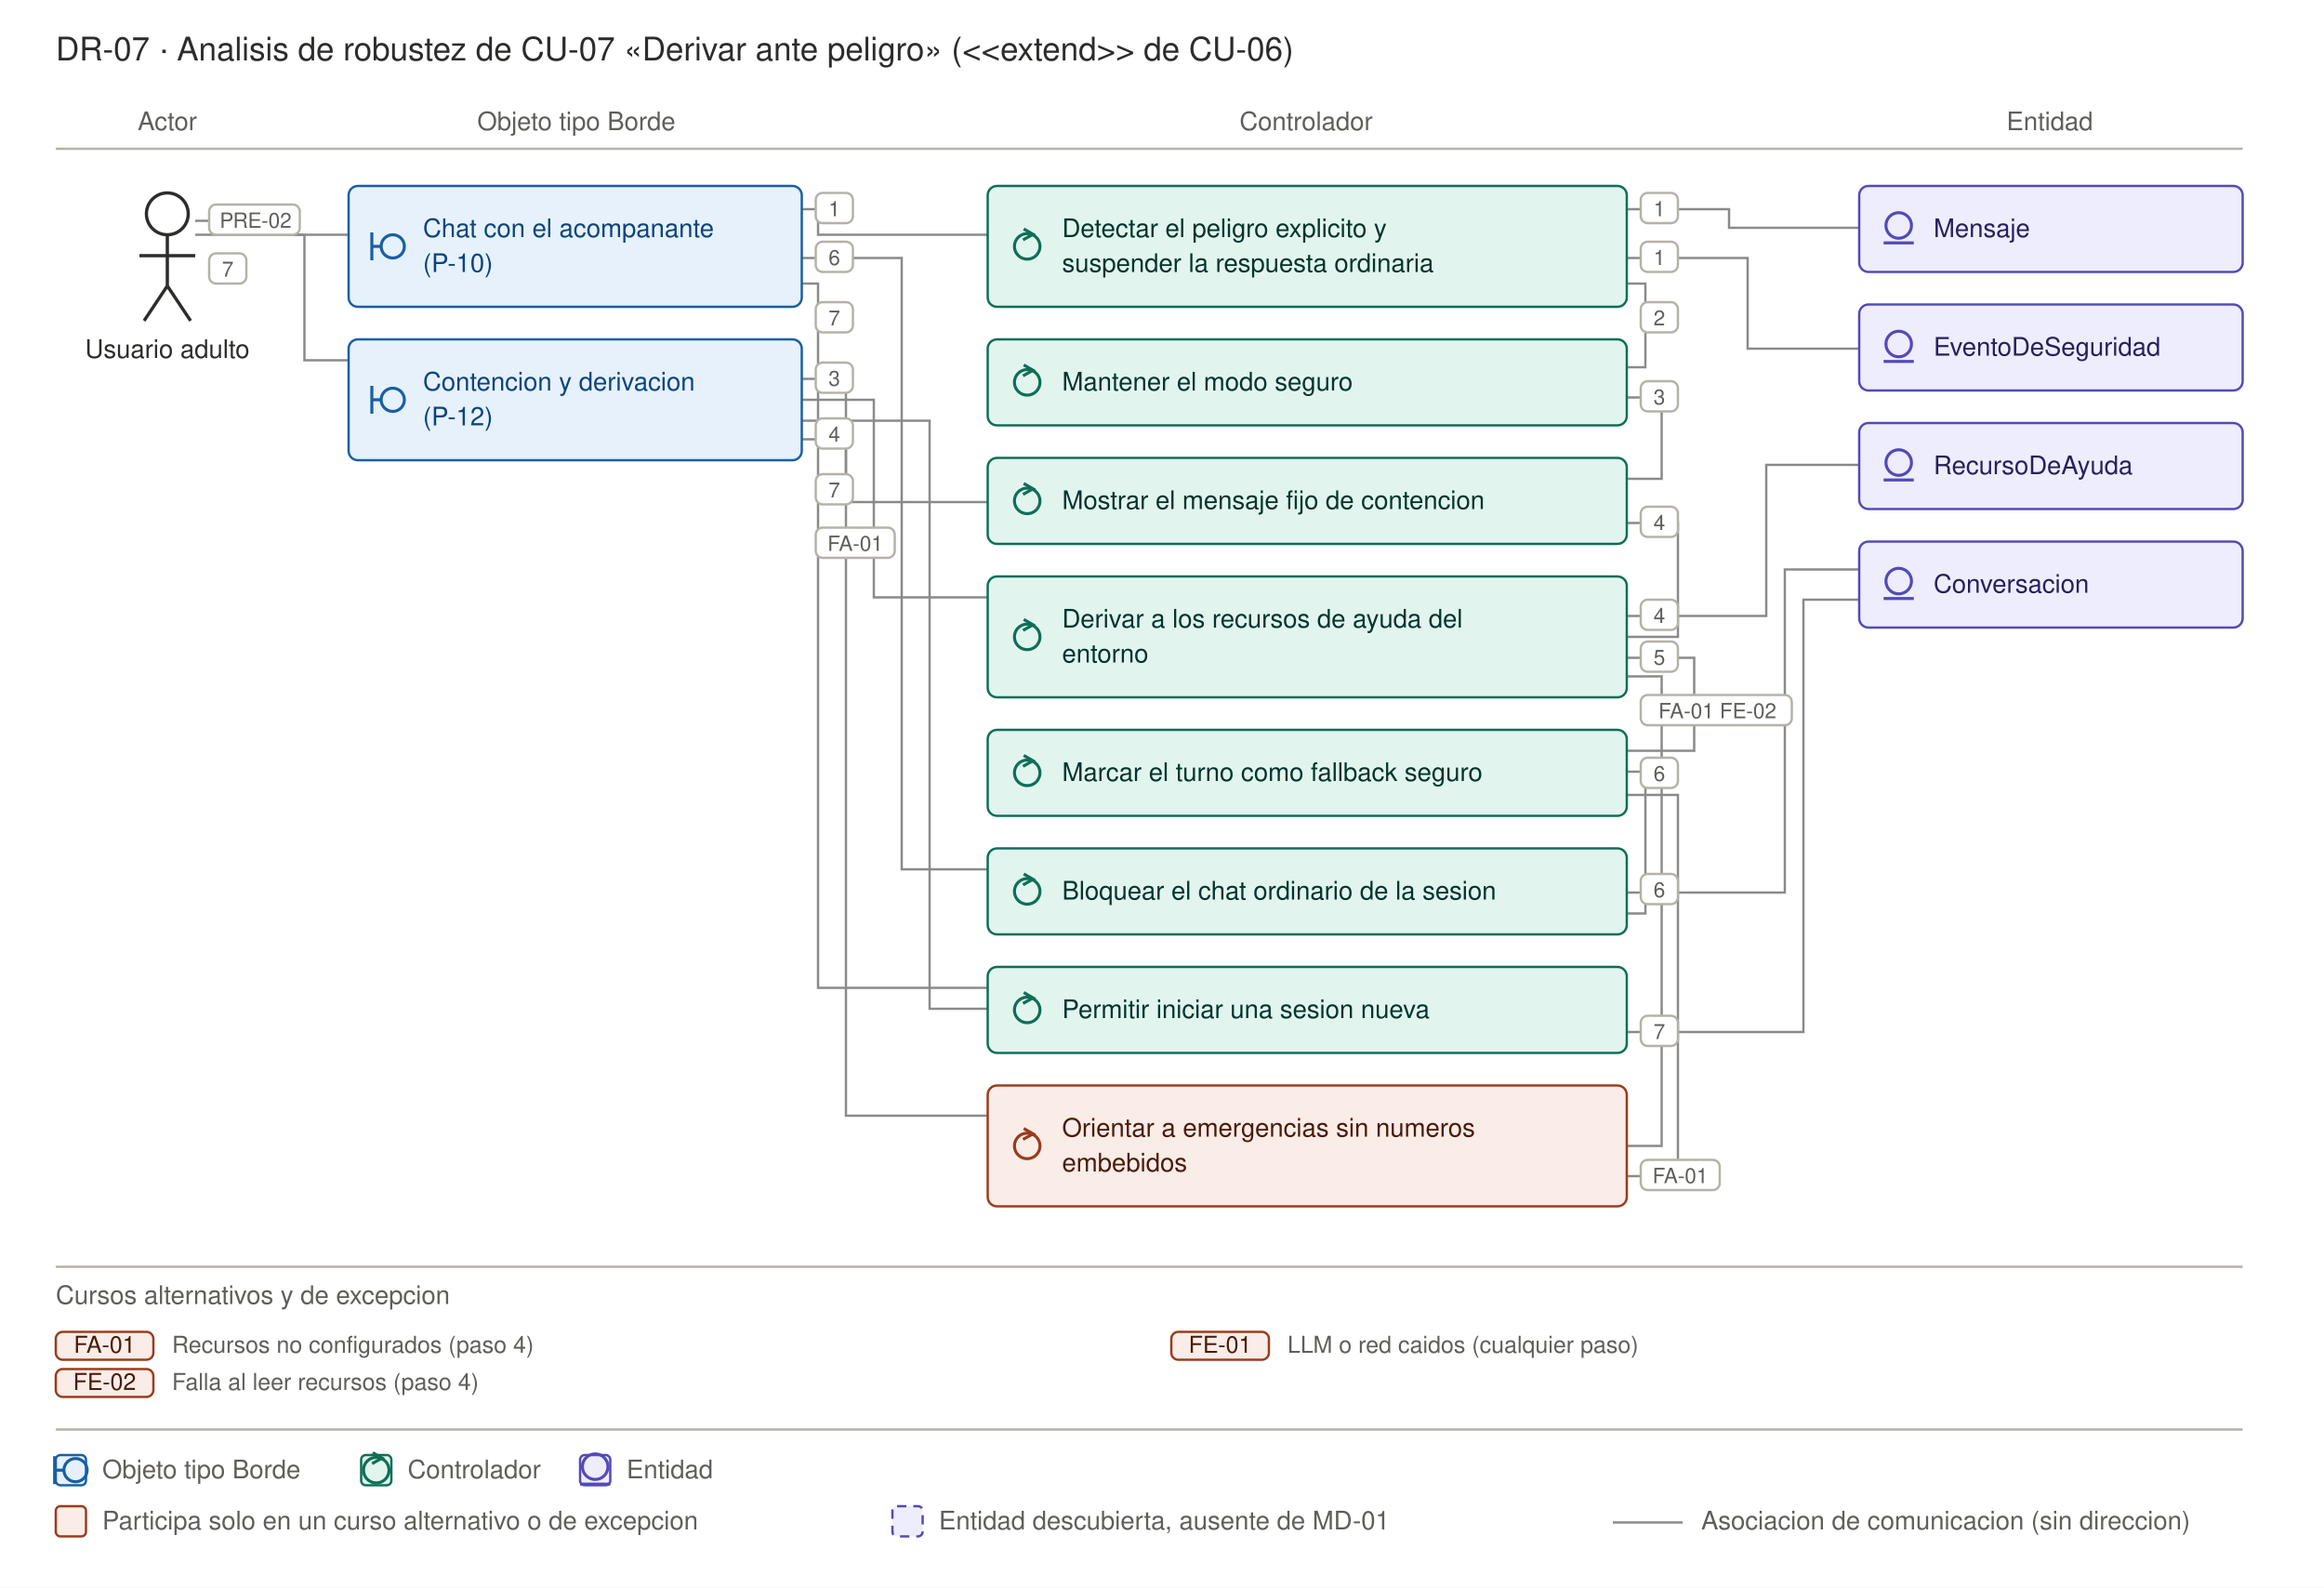
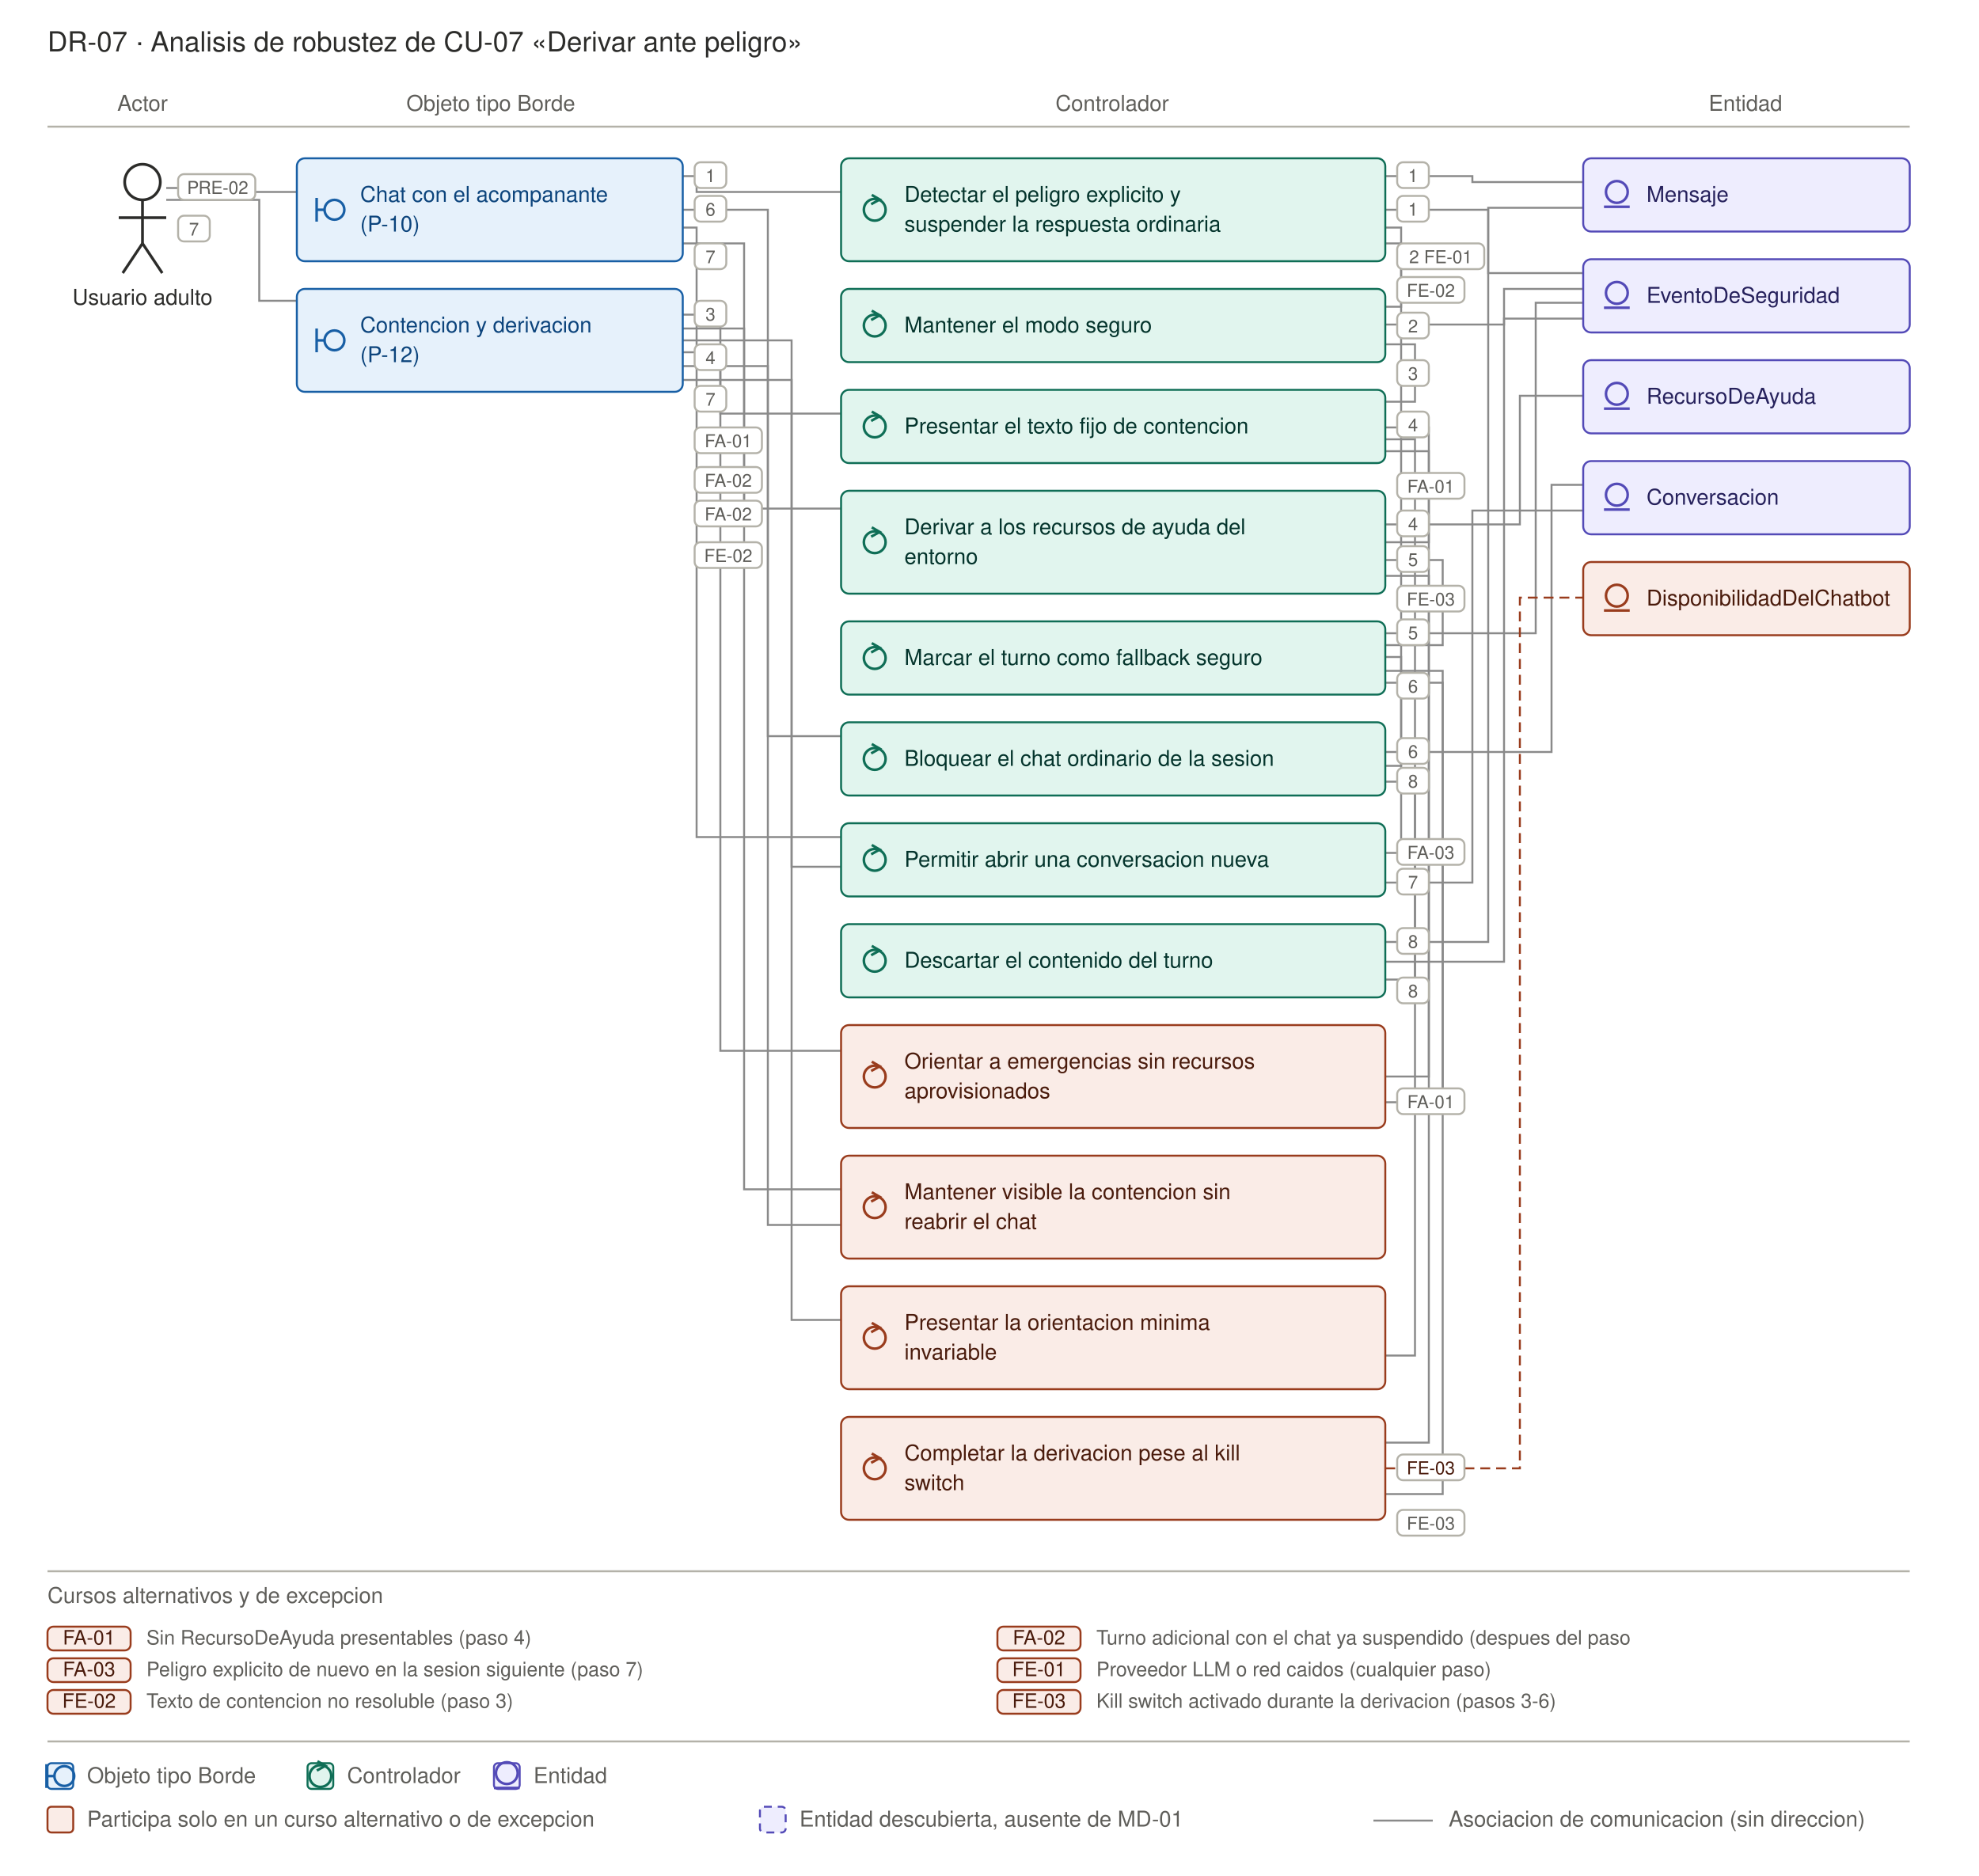
- <svg xmlns="http://www.w3.org/2000/svg" width="1000" height="683" viewBox="0 0 1000 683" role="img" font-family="Segoe UI, Helvetica, Arial, sans-serif">
-   <rect x="0" y="0" width="1000" height="683" fill="#FFFFFF" />
-   <text x="24" y="26" font-size="14" font-weight="500" fill="#2C2C2A">DR-07 · Analisis de robustez de CU-07 «Derivar ante peligro» (&lt;&lt;extend&gt;&gt; de CU-06)</text>
+ <svg xmlns="http://www.w3.org/2000/svg" width="1000" height="948" viewBox="0 0 1000 948" role="img" font-family="Segoe UI, Helvetica, Arial, sans-serif">
+   <rect x="0" y="0" width="1000" height="948" fill="#FFFFFF" />
+   <text x="24" y="26" font-size="14" font-weight="500" fill="#2C2C2A">DR-07 · Analisis de robustez de CU-07 «Derivar ante peligro»</text>
  <g font-size="11" font-weight="500" fill="#5F5E5A" text-anchor="middle">
    <text x="72" y="56">Actor</text>
    <text x="248" y="56">Objeto tipo Borde</text>
    <text x="562" y="56">Controlador</text>
    <text x="882" y="56">Entidad</text>
  </g>
  <line x1="24" y1="64" x2="965" y2="64" stroke="#B4B2A9" stroke-width="1" />
  <g fill="none" stroke="#8a8a8a" stroke-width="1">
-     <polyline points="84,95 124,95 124,101 150,101" />
-     <polyline points="84,101 131,101 131,155 150,155" />
-     <polyline points="345,90 352,90 352,101 425,101" />
-     <polyline points="700,90 744,90 744,98 800,98" />
-     <polyline points="700,111 752,111 752,150 800,150" />
-     <polyline points="700,122 708,122 708,158 700,158" />
-     <polyline points="700,171 715,171 715,206 700,206" />
-     <polyline points="345,163 364,163 364,216 425,216" />
-     <polyline points="700,225 722,225 722,274 700,274" />
-     <polyline points="700,265 760,265 760,200 800,200" />
-     <polyline points="345,172 376,172 376,257 425,257" />
-     <polyline points="700,283 729,283 729,323 700,323" />
-     <polyline points="700,332 708,332 708,393 700,393" />
-     <polyline points="700,384 768,384 768,245 800,245" />
-     <polyline points="345,111 388,111 388,374 425,374" />
-     <polyline points="345,181 400,181 400,434 425,434" />
-     <polyline points="700,444 776,444 776,258 800,258" />
-     <polyline points="345,122 352,122 352,425 425,425" />
-     <polyline points="700,291 715,291 715,493 700,493" />
-     <polyline points="345,189 364,189 364,480 425,480" />
-     <polyline points="700,506 722,506 722,342 700,342" />
+     <polyline points="84,95 124,95 124,97 150,97" />
+     <polyline points="84,101 131,101 131,152 150,152" />
+     <polyline points="345,89 352,89 352,97 425,97" />
+     <polyline points="700,89 744,89 744,92 800,92" />
+     <polyline points="700,106 752,106 752,138 800,138" />
+     <polyline points="700,115 708,115 708,155 700,155" />
+     <polyline points="700,164 760,164 760,146 800,146" />
+     <polyline points="700,174 715,174 715,203 700,203" />
+     <polyline points="345,159 364,159 364,209 425,209" />
+     <polyline points="700,216 722,216 722,274 700,274" />
+     <polyline points="700,265 768,265 768,200 800,200" />
+     <polyline points="345,166 376,166 376,257 425,257" />
+     <polyline points="700,283 729,283 729,326 700,326" />
+     <polyline points="700,320 776,320 776,153 800,153" />
+     <polyline points="700,332 708,332 708,387 700,387" />
+     <polyline points="700,380 784,380 784,245 800,245" />
+     <polyline points="345,106 388,106 388,372 425,372" />
+     <polyline points="345,172 400,172 400,438 425,438" />
+     <polyline points="700,446 744,446 744,258 800,258" />
+     <polyline points="345,115 352,115 352,423 425,423" />
+     <polyline points="700,395 715,395 715,495 700,495" />
+     <polyline points="700,476 752,476 752,105 800,105" />
+     <polyline points="700,486 760,486 760,161 800,161" />
+     <polyline points="700,291 722,291 722,544 700,544" />
+     <polyline points="345,178 364,178 364,531 425,531" />
+     <polyline points="700,557 729,557 729,339 700,339" />
+     <polyline points="345,123 376,123 376,601 425,601" />
+     <polyline points="345,185 388,185 388,619 425,619" />
+     <polyline points="700,431 708,431 708,123 700,123" />
+     <polyline points="700,222 715,222 715,685 700,685" />
+     <polyline points="345,192 400,192 400,667 425,667" />
+     <polyline points="700,228 722,228 722,729 700,729" />
+     <polyline points="700,742 768,742 768,302 800,302" stroke="#993C1D" stroke-dasharray="5 3" />
+     <polyline points="700,755 729,755 729,345 700,345" />
  </g>
  <g fill="none" stroke="#2C2C2A" stroke-width="1.4">
    <circle cx="72.0" cy="92" r="9" />
    <line x1="72.0" y1="101" x2="72.0" y2="123" />
    <line x1="60.0" y1="110" x2="84.0" y2="110" />
    <line x1="72.0" y1="123" x2="62.0" y2="138" />
    <line x1="72.0" y1="123" x2="82.0" y2="138" />
  </g>
  <g font-size="11" text-anchor="middle" fill="#2C2C2A">
    <text x="72" y="154">Usuario adulto</text>
  </g>
  <rect x="150" y="80" width="195" height="52" rx="4" fill="#E6F1FB" stroke="#185FA5" />
  <g fill="none" stroke="#185FA5" stroke-width="1.3">
    <line x1="160" y1="100.0" x2="160" y2="112.0" />
    <line x1="160" y1="106.0" x2="164" y2="106.0" />
    <circle cx="169" cy="106.0" r="5" />
  </g>
  <g font-size="11" fill="#0C447C">
    <text x="182" y="102">Chat con el acompanante</text>
    <text x="182" y="117">(P-10)</text>
  </g>
  <rect x="150" y="146" width="195" height="52" rx="4" fill="#E6F1FB" stroke="#185FA5" />
  <g fill="none" stroke="#185FA5" stroke-width="1.3">
    <line x1="160" y1="166.0" x2="160" y2="178.0" />
    <line x1="160" y1="172.0" x2="164" y2="172.0" />
    <circle cx="169" cy="172.0" r="5" />
  </g>
  <g font-size="11" fill="#0C447C">
    <text x="182" y="168">Contencion y derivacion</text>
    <text x="182" y="183">(P-12)</text>
  </g>
  <rect x="425" y="80" width="275" height="52" rx="4" fill="#E1F5EE" stroke="#0F6E56" />
  <g fill="none" stroke="#0F6E56" stroke-width="1.3">
    <circle cx="442" cy="106.0" r="5.5" />
    <polyline points="440.5,98.5 444.5,100.8 440.2,103.2" />
  </g>
  <g font-size="11" fill="#04342C">
    <text x="457" y="102">Detectar el peligro explicito y</text>
    <text x="457" y="117">suspender la respuesta ordinaria</text>
  </g>
  <rect x="425" y="146" width="275" height="37" rx="4" fill="#E1F5EE" stroke="#0F6E56" />
  <g fill="none" stroke="#0F6E56" stroke-width="1.3">
    <circle cx="442" cy="164.5" r="5.5" />
    <polyline points="440.5,157.0 444.5,159.3 440.2,161.7" />
  </g>
  <g font-size="11" fill="#04342C">
    <text x="457" y="168">Mantener el modo seguro</text>
  </g>
  <rect x="425" y="197" width="275" height="37" rx="4" fill="#E1F5EE" stroke="#0F6E56" />
  <g fill="none" stroke="#0F6E56" stroke-width="1.3">
    <circle cx="442" cy="215.5" r="5.5" />
    <polyline points="440.5,208.0 444.5,210.3 440.2,212.7" />
  </g>
  <g font-size="11" fill="#04342C">
-     <text x="457" y="219">Mostrar el mensaje fijo de contencion</text>
+     <text x="457" y="219">Presentar el texto fijo de contencion</text>
  </g>
  <rect x="425" y="248" width="275" height="52" rx="4" fill="#E1F5EE" stroke="#0F6E56" />
  <g fill="none" stroke="#0F6E56" stroke-width="1.3">
    <circle cx="442" cy="274.0" r="5.5" />
    <polyline points="440.5,266.5 444.5,268.8 440.2,271.2" />
  </g>
  <g font-size="11" fill="#04342C">
    <text x="457" y="270">Derivar a los recursos de ayuda del</text>
    <text x="457" y="285">entorno</text>
  </g>
  <rect x="425" y="314" width="275" height="37" rx="4" fill="#E1F5EE" stroke="#0F6E56" />
  <g fill="none" stroke="#0F6E56" stroke-width="1.3">
    <circle cx="442" cy="332.5" r="5.5" />
    <polyline points="440.5,325.0 444.5,327.3 440.2,329.7" />
  </g>
  <g font-size="11" fill="#04342C">
    <text x="457" y="336">Marcar el turno como fallback seguro</text>
  </g>
  <rect x="425" y="365" width="275" height="37" rx="4" fill="#E1F5EE" stroke="#0F6E56" />
  <g fill="none" stroke="#0F6E56" stroke-width="1.3">
    <circle cx="442" cy="383.5" r="5.5" />
    <polyline points="440.5,376.0 444.5,378.3 440.2,380.7" />
  </g>
  <g font-size="11" fill="#04342C">
    <text x="457" y="387">Bloquear el chat ordinario de la sesion</text>
  </g>
  <rect x="425" y="416" width="275" height="37" rx="4" fill="#E1F5EE" stroke="#0F6E56" />
  <g fill="none" stroke="#0F6E56" stroke-width="1.3">
    <circle cx="442" cy="434.5" r="5.5" />
    <polyline points="440.5,427.0 444.5,429.3 440.2,431.7" />
  </g>
  <g font-size="11" fill="#04342C">
-     <text x="457" y="438">Permitir iniciar una sesion nueva</text>
-   </g>
-   <rect x="425" y="467" width="275" height="52" rx="4" fill="#FAECE7" stroke="#993C1D" />
-   <g fill="none" stroke="#993C1D" stroke-width="1.3">
-     <circle cx="442" cy="493.0" r="5.5" />
-     <polyline points="440.5,485.5 444.5,487.8 440.2,490.2" />
-   </g>
-   <g font-size="11" fill="#4A1B0C">
-     <text x="457" y="489">Orientar a emergencias sin numeros</text>
-     <text x="457" y="504">embebidos</text>
+     <text x="457" y="438">Permitir abrir una conversacion nueva</text>
+   </g>
+   <rect x="425" y="467" width="275" height="37" rx="4" fill="#E1F5EE" stroke="#0F6E56" />
+   <g fill="none" stroke="#0F6E56" stroke-width="1.3">
+     <circle cx="442" cy="485.5" r="5.5" />
+     <polyline points="440.5,478.0 444.5,480.3 440.2,482.7" />
+   </g>
+   <g font-size="11" fill="#04342C">
+     <text x="457" y="489">Descartar el contenido del turno</text>
+   </g>
+   <rect x="425" y="518" width="275" height="52" rx="4" fill="#FAECE7" stroke="#993C1D" />
+   <g fill="none" stroke="#993C1D" stroke-width="1.3">
+     <circle cx="442" cy="544.0" r="5.5" />
+     <polyline points="440.5,536.5 444.5,538.8 440.2,541.2" />
+   </g>
+   <g font-size="11" fill="#4A1B0C">
+     <text x="457" y="540">Orientar a emergencias sin recursos</text>
+     <text x="457" y="555">aprovisionados</text>
+   </g>
+   <rect x="425" y="584" width="275" height="52" rx="4" fill="#FAECE7" stroke="#993C1D" />
+   <g fill="none" stroke="#993C1D" stroke-width="1.3">
+     <circle cx="442" cy="610.0" r="5.5" />
+     <polyline points="440.5,602.5 444.5,604.8 440.2,607.2" />
+   </g>
+   <g font-size="11" fill="#4A1B0C">
+     <text x="457" y="606">Mantener visible la contencion sin</text>
+     <text x="457" y="621">reabrir el chat</text>
+   </g>
+   <rect x="425" y="650" width="275" height="52" rx="4" fill="#FAECE7" stroke="#993C1D" />
+   <g fill="none" stroke="#993C1D" stroke-width="1.3">
+     <circle cx="442" cy="676.0" r="5.5" />
+     <polyline points="440.5,668.5 444.5,670.8 440.2,673.2" />
+   </g>
+   <g font-size="11" fill="#4A1B0C">
+     <text x="457" y="672">Presentar la orientacion minima</text>
+     <text x="457" y="687">invariable</text>
+   </g>
+   <rect x="425" y="716" width="275" height="52" rx="4" fill="#FAECE7" stroke="#993C1D" />
+   <g fill="none" stroke="#993C1D" stroke-width="1.3">
+     <circle cx="442" cy="742.0" r="5.5" />
+     <polyline points="440.5,734.5 444.5,736.8 440.2,739.2" />
+   </g>
+   <g font-size="11" fill="#4A1B0C">
+     <text x="457" y="738">Completar la derivacion pese al kill</text>
+     <text x="457" y="753">switch</text>
  </g>
  <rect x="800" y="80" width="165" height="37" rx="4" fill="#EEEDFE" stroke="#534AB7" />
  <g fill="none" stroke="#534AB7" stroke-width="1.3">
    <circle cx="817" cy="97.0" r="5.5" />
    <line x1="810.5" y1="104.5" x2="823.5" y2="104.5" />
  </g>
  <g font-size="11" fill="#26215C">
    <text x="832" y="102">Mensaje</text>
  </g>
  <rect x="800" y="131" width="165" height="37" rx="4" fill="#EEEDFE" stroke="#534AB7" />
  <g fill="none" stroke="#534AB7" stroke-width="1.3">
    <circle cx="817" cy="148.0" r="5.5" />
    <line x1="810.5" y1="155.5" x2="823.5" y2="155.5" />
  </g>
  <g font-size="11" fill="#26215C">
    <text x="832" y="153">EventoDeSeguridad</text>
  </g>
  <rect x="800" y="182" width="165" height="37" rx="4" fill="#EEEDFE" stroke="#534AB7" />
  <g fill="none" stroke="#534AB7" stroke-width="1.3">
    <circle cx="817" cy="199.0" r="5.5" />
    <line x1="810.5" y1="206.5" x2="823.5" y2="206.5" />
  </g>
  <g font-size="11" fill="#26215C">
    <text x="832" y="204">RecursoDeAyuda</text>
  </g>
  <rect x="800" y="233" width="165" height="37" rx="4" fill="#EEEDFE" stroke="#534AB7" />
  <g fill="none" stroke="#534AB7" stroke-width="1.3">
    <circle cx="817" cy="250.0" r="5.5" />
    <line x1="810.5" y1="257.5" x2="823.5" y2="257.5" />
  </g>
  <g font-size="11" fill="#26215C">
    <text x="832" y="255">Conversacion</text>
+   </g>
+   <rect x="800" y="284" width="165" height="37" rx="4" fill="#FAECE7" stroke="#993C1D" />
+   <g fill="none" stroke="#993C1D" stroke-width="1.3">
+     <circle cx="817" cy="301.0" r="5.5" />
+     <line x1="810.5" y1="308.5" x2="823.5" y2="308.5" />
+   </g>
+   <g font-size="11" fill="#4A1B0C">
+     <text x="832" y="306">DisponibilidadDelChatbot</text>
  </g>
  <g font-size="9" text-anchor="middle">
    <rect x="90" y="88" width="39" height="13" rx="3" fill="#FFFFFF" stroke="#B4B2A9" />
    <text x="110" y="98" fill="#5F5E5A">PRE-02</text>
    <rect x="90" y="109" width="16" height="13" rx="3" fill="#FFFFFF" stroke="#B4B2A9" />
    <text x="98" y="119" fill="#5F5E5A">7</text>
-     <rect x="351" y="83" width="16" height="13" rx="3" fill="#FFFFFF" stroke="#B4B2A9" />
-     <text x="359" y="93" fill="#5F5E5A">1</text>
-     <rect x="706" y="83" width="16" height="13" rx="3" fill="#FFFFFF" stroke="#B4B2A9" />
-     <text x="714" y="93" fill="#5F5E5A">1</text>
-     <rect x="706" y="104" width="16" height="13" rx="3" fill="#FFFFFF" stroke="#B4B2A9" />
-     <text x="714" y="114" fill="#5F5E5A">1</text>
-     <rect x="706" y="130" width="16" height="13" rx="3" fill="#FFFFFF" stroke="#B4B2A9" />
-     <text x="714" y="140" fill="#5F5E5A">2</text>
-     <rect x="706" y="164" width="16" height="13" rx="3" fill="#FFFFFF" stroke="#B4B2A9" />
-     <text x="714" y="174" fill="#5F5E5A">3</text>
-     <rect x="351" y="156" width="16" height="13" rx="3" fill="#FFFFFF" stroke="#B4B2A9" />
-     <text x="359" y="166" fill="#5F5E5A">3</text>
-     <rect x="706" y="218" width="16" height="13" rx="3" fill="#FFFFFF" stroke="#B4B2A9" />
-     <text x="714" y="228" fill="#5F5E5A">4</text>
+     <rect x="351" y="82" width="16" height="13" rx="3" fill="#FFFFFF" stroke="#B4B2A9" />
+     <text x="359" y="92" fill="#5F5E5A">1</text>
+     <rect x="706" y="82" width="16" height="13" rx="3" fill="#FFFFFF" stroke="#B4B2A9" />
+     <text x="714" y="92" fill="#5F5E5A">1</text>
+     <rect x="706" y="99" width="16" height="13" rx="3" fill="#FFFFFF" stroke="#B4B2A9" />
+     <text x="714" y="109" fill="#5F5E5A">1</text>
+     <rect x="706" y="123" width="44" height="13" rx="3" fill="#FFFFFF" stroke="#B4B2A9" />
+     <text x="728" y="133" fill="#5F5E5A">2 FE-01</text>
+     <rect x="706" y="158" width="16" height="13" rx="3" fill="#FFFFFF" stroke="#B4B2A9" />
+     <text x="714" y="168" fill="#5F5E5A">2</text>
+     <rect x="706" y="182" width="16" height="13" rx="3" fill="#FFFFFF" stroke="#B4B2A9" />
+     <text x="714" y="192" fill="#5F5E5A">3</text>
+     <rect x="351" y="152" width="16" height="13" rx="3" fill="#FFFFFF" stroke="#B4B2A9" />
+     <text x="359" y="162" fill="#5F5E5A">3</text>
+     <rect x="706" y="208" width="16" height="13" rx="3" fill="#FFFFFF" stroke="#B4B2A9" />
+     <text x="714" y="218" fill="#5F5E5A">4</text>
    <rect x="706" y="258" width="16" height="13" rx="3" fill="#FFFFFF" stroke="#B4B2A9" />
    <text x="714" y="268" fill="#5F5E5A">4</text>
-     <rect x="351" y="180" width="16" height="13" rx="3" fill="#FFFFFF" stroke="#B4B2A9" />
-     <text x="359" y="190" fill="#5F5E5A">4</text>
+     <rect x="351" y="174" width="16" height="13" rx="3" fill="#FFFFFF" stroke="#B4B2A9" />
+     <text x="359" y="184" fill="#5F5E5A">4</text>
    <rect x="706" y="276" width="16" height="13" rx="3" fill="#FFFFFF" stroke="#B4B2A9" />
    <text x="714" y="286" fill="#5F5E5A">5</text>
-     <rect x="706" y="326" width="16" height="13" rx="3" fill="#FFFFFF" stroke="#B4B2A9" />
-     <text x="714" y="336" fill="#5F5E5A">6</text>
-     <rect x="706" y="376" width="16" height="13" rx="3" fill="#FFFFFF" stroke="#B4B2A9" />
-     <text x="714" y="386" fill="#5F5E5A">6</text>
-     <rect x="351" y="104" width="16" height="13" rx="3" fill="#FFFFFF" stroke="#B4B2A9" />
-     <text x="359" y="114" fill="#5F5E5A">6</text>
-     <rect x="351" y="204" width="16" height="13" rx="3" fill="#FFFFFF" stroke="#B4B2A9" />
-     <text x="359" y="214" fill="#5F5E5A">7</text>
-     <rect x="706" y="437" width="16" height="13" rx="3" fill="#FFFFFF" stroke="#B4B2A9" />
-     <text x="714" y="447" fill="#5F5E5A">7</text>
-     <rect x="351" y="130" width="16" height="13" rx="3" fill="#FFFFFF" stroke="#B4B2A9" />
-     <text x="359" y="140" fill="#5F5E5A">7</text>
-     <rect x="706" y="299" width="65" height="13" rx="3" fill="#FFFFFF" stroke="#B4B2A9" />
-     <text x="739" y="309" fill="#5F5E5A">FA-01 FE-02</text>
-     <rect x="351" y="227" width="34" height="13" rx="3" fill="#FFFFFF" stroke="#B4B2A9" />
-     <text x="368" y="237" fill="#5F5E5A">FA-01</text>
-     <rect x="706" y="499" width="34" height="13" rx="3" fill="#FFFFFF" stroke="#B4B2A9" />
-     <text x="723" y="509" fill="#5F5E5A">FA-01</text>
-   </g>
-   <line x1="24" y1="545" x2="965" y2="545" stroke="#B4B2A9" stroke-width="1" />
-   <text x="24" y="561" font-size="11" font-weight="500" fill="#5F5E5A">Cursos alternativos y de excepcion</text>
+     <rect x="706" y="313" width="16" height="13" rx="3" fill="#FFFFFF" stroke="#B4B2A9" />
+     <text x="714" y="323" fill="#5F5E5A">5</text>
+     <rect x="706" y="340" width="16" height="13" rx="3" fill="#FFFFFF" stroke="#B4B2A9" />
+     <text x="714" y="350" fill="#5F5E5A">6</text>
+     <rect x="706" y="373" width="16" height="13" rx="3" fill="#FFFFFF" stroke="#B4B2A9" />
+     <text x="714" y="383" fill="#5F5E5A">6</text>
+     <rect x="351" y="99" width="16" height="13" rx="3" fill="#FFFFFF" stroke="#B4B2A9" />
+     <text x="359" y="109" fill="#5F5E5A">6</text>
+     <rect x="351" y="195" width="16" height="13" rx="3" fill="#FFFFFF" stroke="#B4B2A9" />
+     <text x="359" y="205" fill="#5F5E5A">7</text>
+     <rect x="706" y="439" width="16" height="13" rx="3" fill="#FFFFFF" stroke="#B4B2A9" />
+     <text x="714" y="449" fill="#5F5E5A">7</text>
+     <rect x="351" y="123" width="16" height="13" rx="3" fill="#FFFFFF" stroke="#B4B2A9" />
+     <text x="359" y="133" fill="#5F5E5A">7</text>
+     <rect x="706" y="388" width="16" height="13" rx="3" fill="#FFFFFF" stroke="#B4B2A9" />
+     <text x="714" y="398" fill="#5F5E5A">8</text>
+     <rect x="706" y="469" width="16" height="13" rx="3" fill="#FFFFFF" stroke="#B4B2A9" />
+     <text x="714" y="479" fill="#5F5E5A">8</text>
+     <rect x="706" y="494" width="16" height="13" rx="3" fill="#FFFFFF" stroke="#B4B2A9" />
+     <text x="714" y="504" fill="#5F5E5A">8</text>
+     <rect x="706" y="239" width="34" height="13" rx="3" fill="#FFFFFF" stroke="#B4B2A9" />
+     <text x="723" y="249" fill="#5F5E5A">FA-01</text>
+     <rect x="351" y="216" width="34" height="13" rx="3" fill="#FFFFFF" stroke="#B4B2A9" />
+     <text x="368" y="226" fill="#5F5E5A">FA-01</text>
+     <rect x="706" y="550" width="34" height="13" rx="3" fill="#FFFFFF" stroke="#B4B2A9" />
+     <text x="723" y="560" fill="#5F5E5A">FA-01</text>
+     <rect x="351" y="236" width="34" height="13" rx="3" fill="#FFFFFF" stroke="#B4B2A9" />
+     <text x="368" y="246" fill="#5F5E5A">FA-02</text>
+     <rect x="351" y="253" width="34" height="13" rx="3" fill="#FFFFFF" stroke="#B4B2A9" />
+     <text x="368" y="263" fill="#5F5E5A">FA-02</text>
+     <rect x="706" y="424" width="34" height="13" rx="3" fill="#FFFFFF" stroke="#B4B2A9" />
+     <text x="723" y="434" fill="#5F5E5A">FA-03</text>
+     <rect x="706" y="140" width="34" height="13" rx="3" fill="#FFFFFF" stroke="#B4B2A9" />
+     <text x="723" y="150" fill="#5F5E5A">FE-02</text>
+     <rect x="351" y="274" width="34" height="13" rx="3" fill="#FFFFFF" stroke="#B4B2A9" />
+     <text x="368" y="284" fill="#5F5E5A">FE-02</text>
+     <rect x="706" y="296" width="34" height="13" rx="3" fill="#FFFFFF" stroke="#B4B2A9" />
+     <text x="723" y="306" fill="#5F5E5A">FE-03</text>
+     <rect x="706" y="735" width="34" height="13" rx="3" fill="#FFFFFF" stroke="#B4B2A9" />
+     <text x="723" y="745" fill="#4A1B0C">FE-03</text>
+     <rect x="706" y="763" width="34" height="13" rx="3" fill="#FFFFFF" stroke="#B4B2A9" />
+     <text x="723" y="773" fill="#5F5E5A">FE-03</text>
+   </g>
+   <line x1="24" y1="794" x2="965" y2="794" stroke="#B4B2A9" stroke-width="1" />
+   <text x="24" y="810" font-size="11" font-weight="500" fill="#5F5E5A">Cursos alternativos y de excepcion</text>
  <g font-size="10">
-     <rect x="24" y="573" width="42" height="12" rx="3" fill="#FAECE7" stroke="#993C1D" />
-     <text x="45" y="582" text-anchor="middle" fill="#4A1B0C">FA-01</text>
-     <text x="74" y="582" fill="#5F5E5A">Recursos no configurados (paso 4)</text>
-     <rect x="504" y="573" width="42" height="12" rx="3" fill="#FAECE7" stroke="#993C1D" />
-     <text x="525" y="582" text-anchor="middle" fill="#4A1B0C">FE-01</text>
-     <text x="554" y="582" fill="#5F5E5A">LLM o red caidos (cualquier paso)</text>
-     <rect x="24" y="589" width="42" height="12" rx="3" fill="#FAECE7" stroke="#993C1D" />
-     <text x="45" y="598" text-anchor="middle" fill="#4A1B0C">FE-02</text>
-     <text x="74" y="598" fill="#5F5E5A">Falla al leer recursos (paso 4)</text>
-   </g>
-   <line x1="24" y1="615" x2="965" y2="615" stroke="#B4B2A9" stroke-width="1" />
+     <rect x="24" y="822" width="42" height="12" rx="3" fill="#FAECE7" stroke="#993C1D" />
+     <text x="45" y="831" text-anchor="middle" fill="#4A1B0C">FA-01</text>
+     <text x="74" y="831" fill="#5F5E5A">Sin RecursoDeAyuda presentables (paso 4)</text>
+     <rect x="504" y="822" width="42" height="12" rx="3" fill="#FAECE7" stroke="#993C1D" />
+     <text x="525" y="831" text-anchor="middle" fill="#4A1B0C">FA-02</text>
+     <text x="554" y="831" fill="#5F5E5A">Turno adicional con el chat ya suspendido (despues del paso</text>
+     <rect x="24" y="838" width="42" height="12" rx="3" fill="#FAECE7" stroke="#993C1D" />
+     <text x="45" y="847" text-anchor="middle" fill="#4A1B0C">FA-03</text>
+     <text x="74" y="847" fill="#5F5E5A">Peligro explicito de nuevo en la sesion siguiente (paso 7)</text>
+     <rect x="504" y="838" width="42" height="12" rx="3" fill="#FAECE7" stroke="#993C1D" />
+     <text x="525" y="847" text-anchor="middle" fill="#4A1B0C">FE-01</text>
+     <text x="554" y="847" fill="#5F5E5A">Proveedor LLM o red caidos (cualquier paso)</text>
+     <rect x="24" y="854" width="42" height="12" rx="3" fill="#FAECE7" stroke="#993C1D" />
+     <text x="45" y="863" text-anchor="middle" fill="#4A1B0C">FE-02</text>
+     <text x="74" y="863" fill="#5F5E5A">Texto de contencion no resoluble (paso 3)</text>
+     <rect x="504" y="854" width="42" height="12" rx="3" fill="#FAECE7" stroke="#993C1D" />
+     <text x="525" y="863" text-anchor="middle" fill="#4A1B0C">FE-03</text>
+     <text x="554" y="863" fill="#5F5E5A">Kill switch activado durante la derivacion (pasos 3-6)</text>
+   </g>
+   <line x1="24" y1="880" x2="965" y2="880" stroke="#B4B2A9" stroke-width="1" />
  <g font-size="11">
-     <rect x="24" y="626" width="13" height="13" rx="2" fill="#E6F1FB" stroke="#185FA5" />
+     <rect x="24" y="891" width="13" height="13" rx="2" fill="#E6F1FB" stroke="#185FA5" />
    <g fill="none" stroke="#185FA5" stroke-width="1.3">
-       <line x1="23.5" y1="626.5" x2="23.5" y2="638.5" />
-       <line x1="23.5" y1="632.5" x2="27.5" y2="632.5" />
-       <circle cx="32.5" cy="632.5" r="5" />
+       <line x1="23.5" y1="891.5" x2="23.5" y2="903.5" />
+       <line x1="23.5" y1="897.5" x2="27.5" y2="897.5" />
+       <circle cx="32.5" cy="897.5" r="5" />
    </g>
-     <text x="44" y="636" fill="#5F5E5A">Objeto tipo Borde</text>
-     <rect x="155.4" y="626" width="13" height="13" rx="2" fill="#E1F5EE" stroke="#0F6E56" />
+     <text x="44" y="901" fill="#5F5E5A">Objeto tipo Borde</text>
+     <rect x="155.4" y="891" width="13" height="13" rx="2" fill="#E1F5EE" stroke="#0F6E56" />
    <g fill="none" stroke="#0F6E56" stroke-width="1.3">
-       <circle cx="161.9" cy="632.5" r="5.5" />
-       <polyline points="160.4,625.0 164.4,627.3 160.1,629.7" />
+       <circle cx="161.9" cy="897.5" r="5.5" />
+       <polyline points="160.4,890.0 164.4,892.3 160.1,894.7" />
    </g>
-     <text x="175.4" y="636" fill="#5F5E5A">Controlador</text>
-     <rect x="249.6" y="626" width="13" height="13" rx="2" fill="#EEEDFE" stroke="#534AB7" />
+     <text x="175.4" y="901" fill="#5F5E5A">Controlador</text>
+     <rect x="249.6" y="891" width="13" height="13" rx="2" fill="#EEEDFE" stroke="#534AB7" />
    <g fill="none" stroke="#534AB7" stroke-width="1.3">
-       <circle cx="256.1" cy="631.0" r="5.5" />
-       <line x1="249.6" y1="638.5" x2="262.6" y2="638.5" />
+       <circle cx="256.1" cy="896.0" r="5.5" />
+       <line x1="249.6" y1="903.5" x2="262.6" y2="903.5" />
    </g>
-     <text x="269.6" y="636" fill="#5F5E5A">Entidad</text>
+     <text x="269.6" y="901" fill="#5F5E5A">Entidad</text>
  </g>
  <g font-size="11">
-     <rect x="24" y="648" width="13" height="13" rx="2" fill="#FAECE7" stroke="#993C1D" />
-     <text x="44" y="658" fill="#5F5E5A">Participa solo en un curso alternativo o de excepcion</text>
-     <rect x="384" y="648" width="13" height="13" rx="2" fill="#EEEDFE" stroke="#534AB7" stroke-dasharray="4 3" />
-     <text x="404" y="658" fill="#5F5E5A">Entidad descubierta, ausente de MD-01</text>
-     <line x1="694" y1="655" x2="724" y2="655" stroke="#8a8a8a" stroke-width="1" />
-     <text x="732" y="658" fill="#5F5E5A">Asociacion de comunicacion (sin direccion)</text>
+     <rect x="24" y="913" width="13" height="13" rx="2" fill="#FAECE7" stroke="#993C1D" />
+     <text x="44" y="923" fill="#5F5E5A">Participa solo en un curso alternativo o de excepcion</text>
+     <rect x="384" y="913" width="13" height="13" rx="2" fill="#EEEDFE" stroke="#534AB7" stroke-dasharray="4 3" />
+     <text x="404" y="923" fill="#5F5E5A">Entidad descubierta, ausente de MD-01</text>
+     <line x1="694" y1="920" x2="724" y2="920" stroke="#8a8a8a" stroke-width="1" />
+     <text x="732" y="923" fill="#5F5E5A">Asociacion de comunicacion (sin direccion)</text>
  </g>
</svg>
